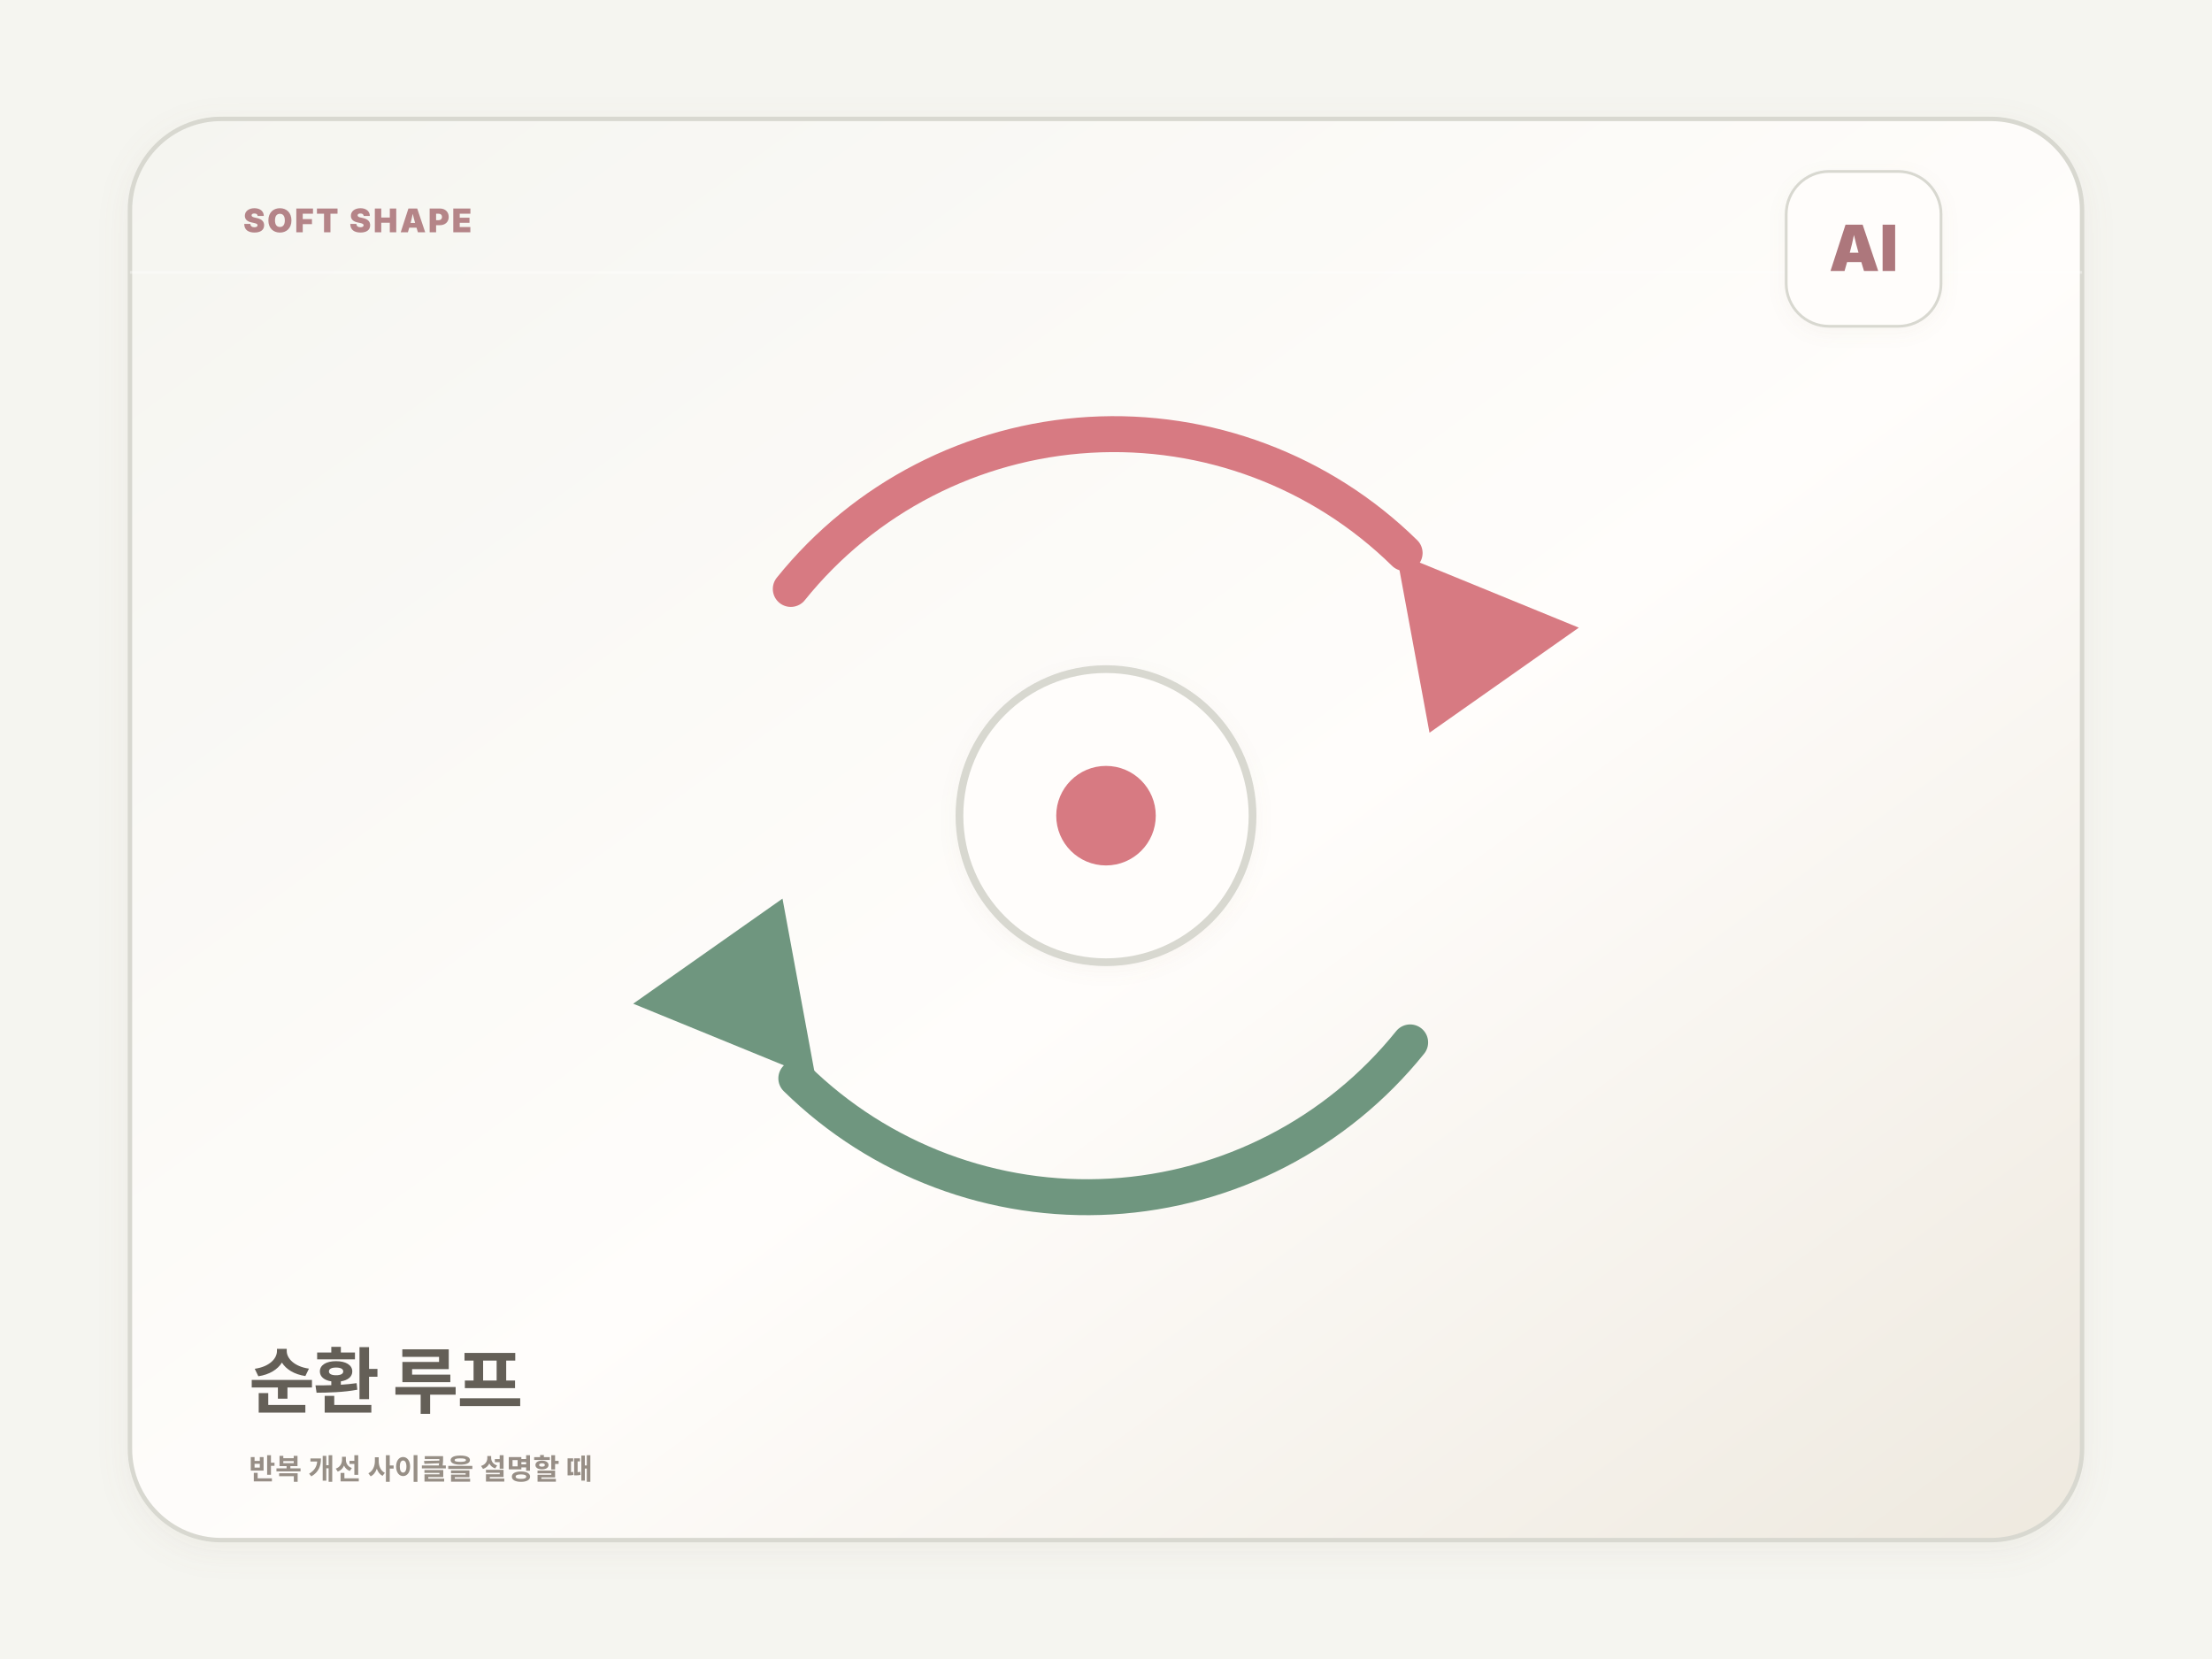
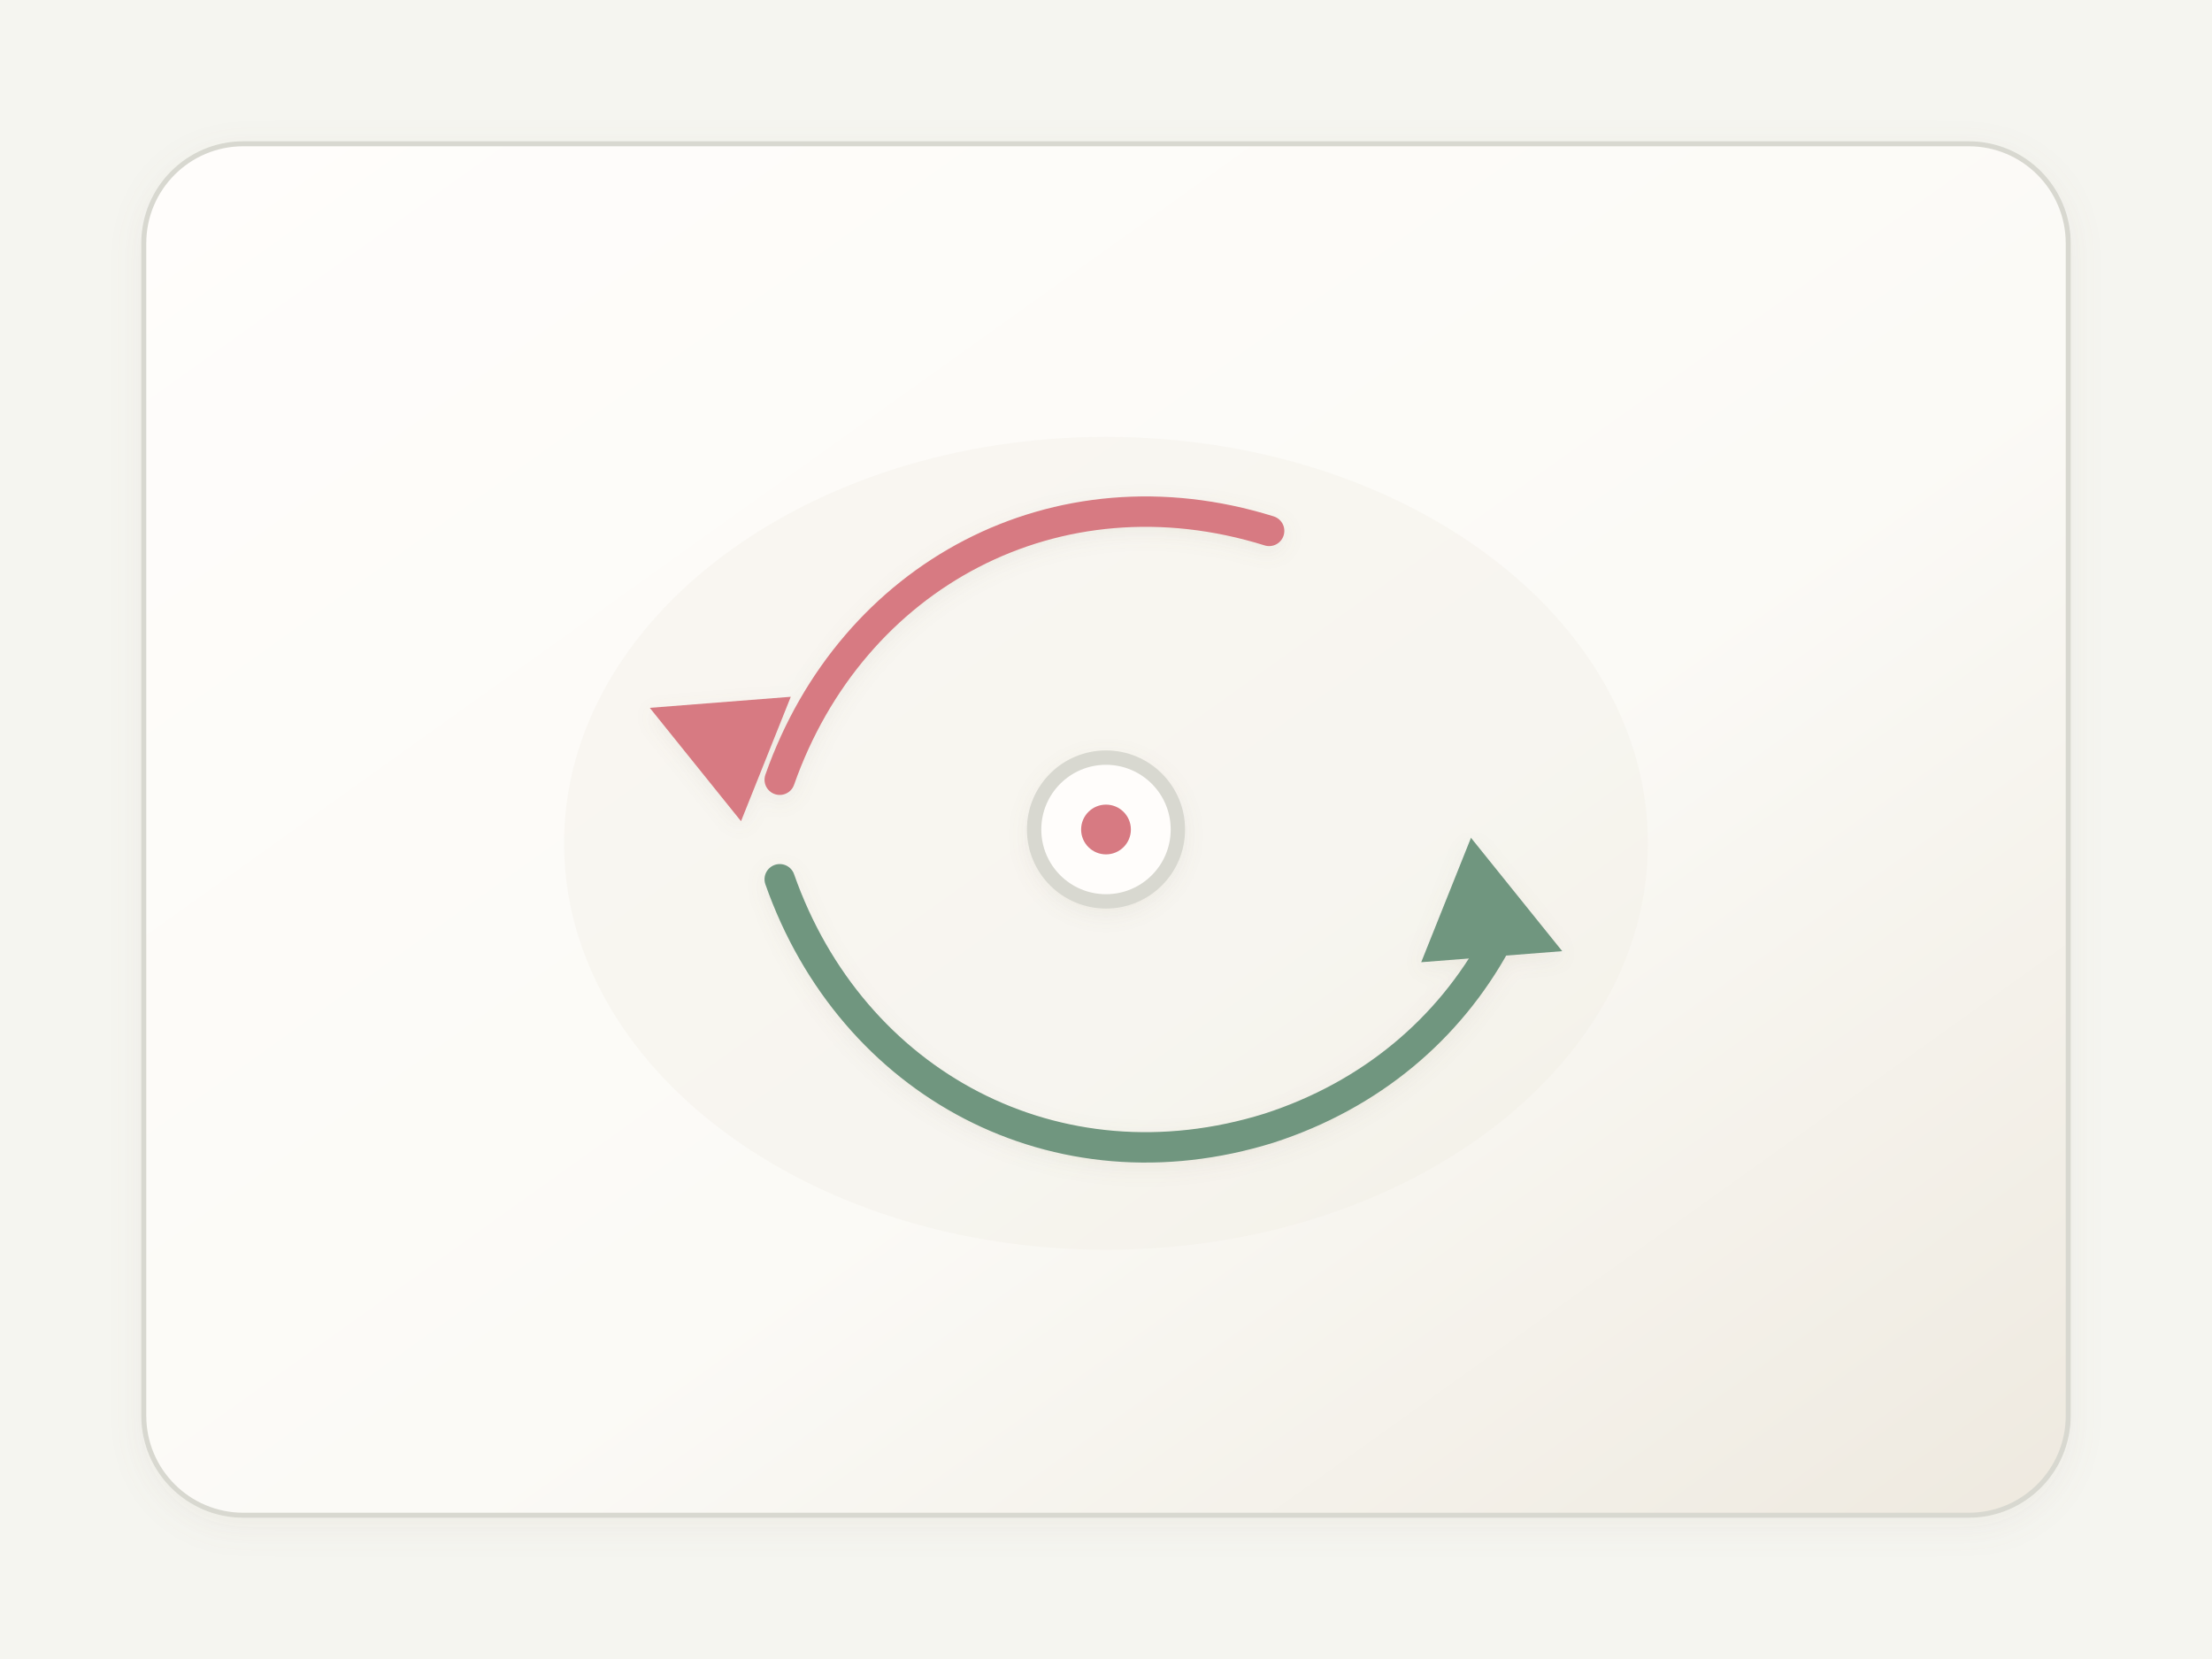
- <svg xmlns="http://www.w3.org/2000/svg" data-theme="final_20260604-soft-editorial" width="8000" height="6000" viewBox="0 0 8000 6000" role="img" aria-labelledby="title desc">
+ <svg xmlns="http://www.w3.org/2000/svg" data-theme="final_20260604-soft-editorial-v2" width="8000" height="6000" viewBox="0 0 8000 6000" role="img" aria-labelledby="title desc">
  <defs>
-     <linearGradient id="bg" x1="0" y1="0" x2="1" y2="1">
-       <stop offset="0" stop-color="#f5f5f0" />
-       <stop offset=".55" stop-color="#fffdfb" />
+     <linearGradient id="paper" x1="0" y1="0" x2="1" y2="1">
+       <stop offset="0" stop-color="#fffdfb" />
+       <stop offset=".58" stop-color="#fbfaf6" />
      <stop offset="1" stop-color="#eee9df" />
    </linearGradient>
-     <linearGradient id="orangeSoft" x1="0" y1="0" x2="1" y2="1">
-       <stop stop-color="#f2d4d7" />
+     <linearGradient id="rose" x1="0" y1="0" x2="1" y2="1">
+       <stop stop-color="#f1ccd0" />
      <stop offset="1" stop-color="#d77a82" />
    </linearGradient>
-     <linearGradient id="purpleSoft" x1="0" y1="0" x2="1" y2="1">
-       <stop stop-color="#f7e6e8" />
-       <stop offset="1" stop-color="#d77a82" />
-     </linearGradient>
-     <linearGradient id="mintSoft" x1="0" y1="0" x2="1" y2="1">
-       <stop stop-color="#f3f8f4" />
+     <linearGradient id="sage" x1="0" y1="0" x2="1" y2="1">
+       <stop stop-color="#dce9df" />
      <stop offset="1" stop-color="#6f967f" />
    </linearGradient>
-     <filter id="shadow" x="-20%" y="-20%" width="140%" height="150%">
-       <feDropShadow dx="0" dy="32" stdDeviation="54" flood-color="#a0917e" flood-opacity=".10" />
+     <linearGradient id="gold" x1="0" y1="0" x2="1" y2="1">
+       <stop stop-color="#f3e4c2" />
+       <stop offset="1" stop-color="#d7a655" />
+     </linearGradient>
+     <filter id="cardShadow" x="-20%" y="-20%" width="140%" height="150%">
+       <feDropShadow dx="0" dy="34" stdDeviation="58" flood-color="#a0917e" flood-opacity=".10" />
    </filter>
-     <filter id="soft" x="-20%" y="-20%" width="140%" height="140%">
-       <feDropShadow dx="0" dy="18" stdDeviation="30" flood-color="#a0917e" flood-opacity=".07" />
+     <filter id="softShadow" x="-25%" y="-25%" width="150%" height="150%">
+       <feDropShadow dx="0" dy="22" stdDeviation="34" flood-color="#a0917e" flood-opacity=".11" />
    </filter>
-     <style>.k{font:850 118px -apple-system,BlinkMacSystemFont,'Pretendard','Segoe UI',sans-serif;fill:#9b5960;letter-spacing:8px;opacity:.72}.t{font:850 260px -apple-system,BlinkMacSystemFont,'Pretendard','Apple SD Gothic Neo','Segoe UI',sans-serif;fill:#4b463e;letter-spacing:-6px;opacity:.86}.s{font:600 104px -apple-system,BlinkMacSystemFont,'Pretendard','Segoe UI',sans-serif;fill:#7a7065;opacity:.78}</style>
+     <style>
+     .stroke{fill:none;stroke:#6a6258;stroke-width:84;stroke-linecap:round;stroke-linejoin:round;opacity:.48}
+     .thin{fill:none;stroke:#6a6258;stroke-width:52;stroke-linecap:round;stroke-linejoin:round;opacity:.32}
+     .rose{fill:#d77a82}.rose-soft{fill:#f1ccd0}.sage{fill:#6f967f}.sage-soft{fill:#dce9df}.gold{fill:#d7a655}.gold-soft{fill:#f3e4c2}
+     .paper{fill:#fffdfb}.line{stroke:#d8d8d0}.motif{filter:url(#softShadow)}
+   </style>
  </defs>
  <rect width="8000" height="6000" fill="#f5f5f0" />
-   <rect x="470" y="430" width="7060" height="5140" rx="330" fill="url(#bg)" stroke="#d8d8d0" stroke-width="16" filter="url(#shadow)" />
-   <rect x="470" y="980" width="7060" height="10" fill="#fff" opacity=".36" />
-   <text x="880" y="840" class="k">SOFT SHAPE</text>
-   <rect x="6460" y="620" width="560" height="560" rx="155" fill="#fffdfb" stroke="#d8d8d0" stroke-width="10" filter="url(#soft)" />
-   <text x="6740" y="980" text-anchor="middle" font-family="-apple-system,BlinkMacSystemFont,'Pretendard','Apple SD Gothic Neo','Segoe UI',sans-serif" font-size="230" font-weight="850" fill="#9b5960" opacity=".82">AI</text>
-   <g>
-     <path d="M2860 2130a1500 1500 0 0 1 2220-130" fill="none" stroke="#d77a82" stroke-width="130" stroke-linecap="round" />
-     <path d="M5050 2000l120 650 540-380" fill="#d77a82" />
-     <path d="M5100 3770a1500 1500 0 0 1-2220 130" fill="none" stroke="#6f967f" stroke-width="130" stroke-linecap="round" />
-     <path d="M2950 3900l-120-650-540 380" fill="#6f967f" />
-     <circle cx="4000" cy="2950" r="530" fill="#fffdfb" stroke="#d8d8d0" stroke-width="28" filter="url(#soft)" />
-     <circle cx="4000" cy="2950" r="180" fill="#d77a82" />
+   <rect x="520" y="520" width="6960" height="4960" rx="360" fill="url(#paper)" stroke="#d8d8d0" stroke-width="18" filter="url(#cardShadow)" />
+   <ellipse cx="4000" cy="3050" rx="1960" ry="1470" fill="#eee9df" opacity=".28" />
+   <g class="motif" transform="translate(4000 3000)">
+     <path d="M-1180 180C-920 920-180 1320 590 1080 960 960 1240 720 1410 410" fill="none" stroke="#6f967f" stroke-width="110" stroke-linecap="round" />
+     <path d="M590 -1080C-180 -1320-920 -920-1180 -180" fill="none" stroke="#d77a82" stroke-width="110" stroke-linecap="round" />
+     <path d="M1320 30L1650 440 1140 480Z" fill="#6f967f" />
+     <path d="M-1320 -30L-1650 -440-1140 -480Z" fill="#d77a82" />
+     <circle r="260" fill="#fffdfb" stroke="#d8d8d0" stroke-width="52" />
+     <circle r="90" fill="#d77a82" />
  </g>
-   <text x="900" y="5090" class="t">순환 루프</text>
-   <text x="900" y="5350" class="s">반복 개선 사이클을 설명할 때</text>
</svg>
